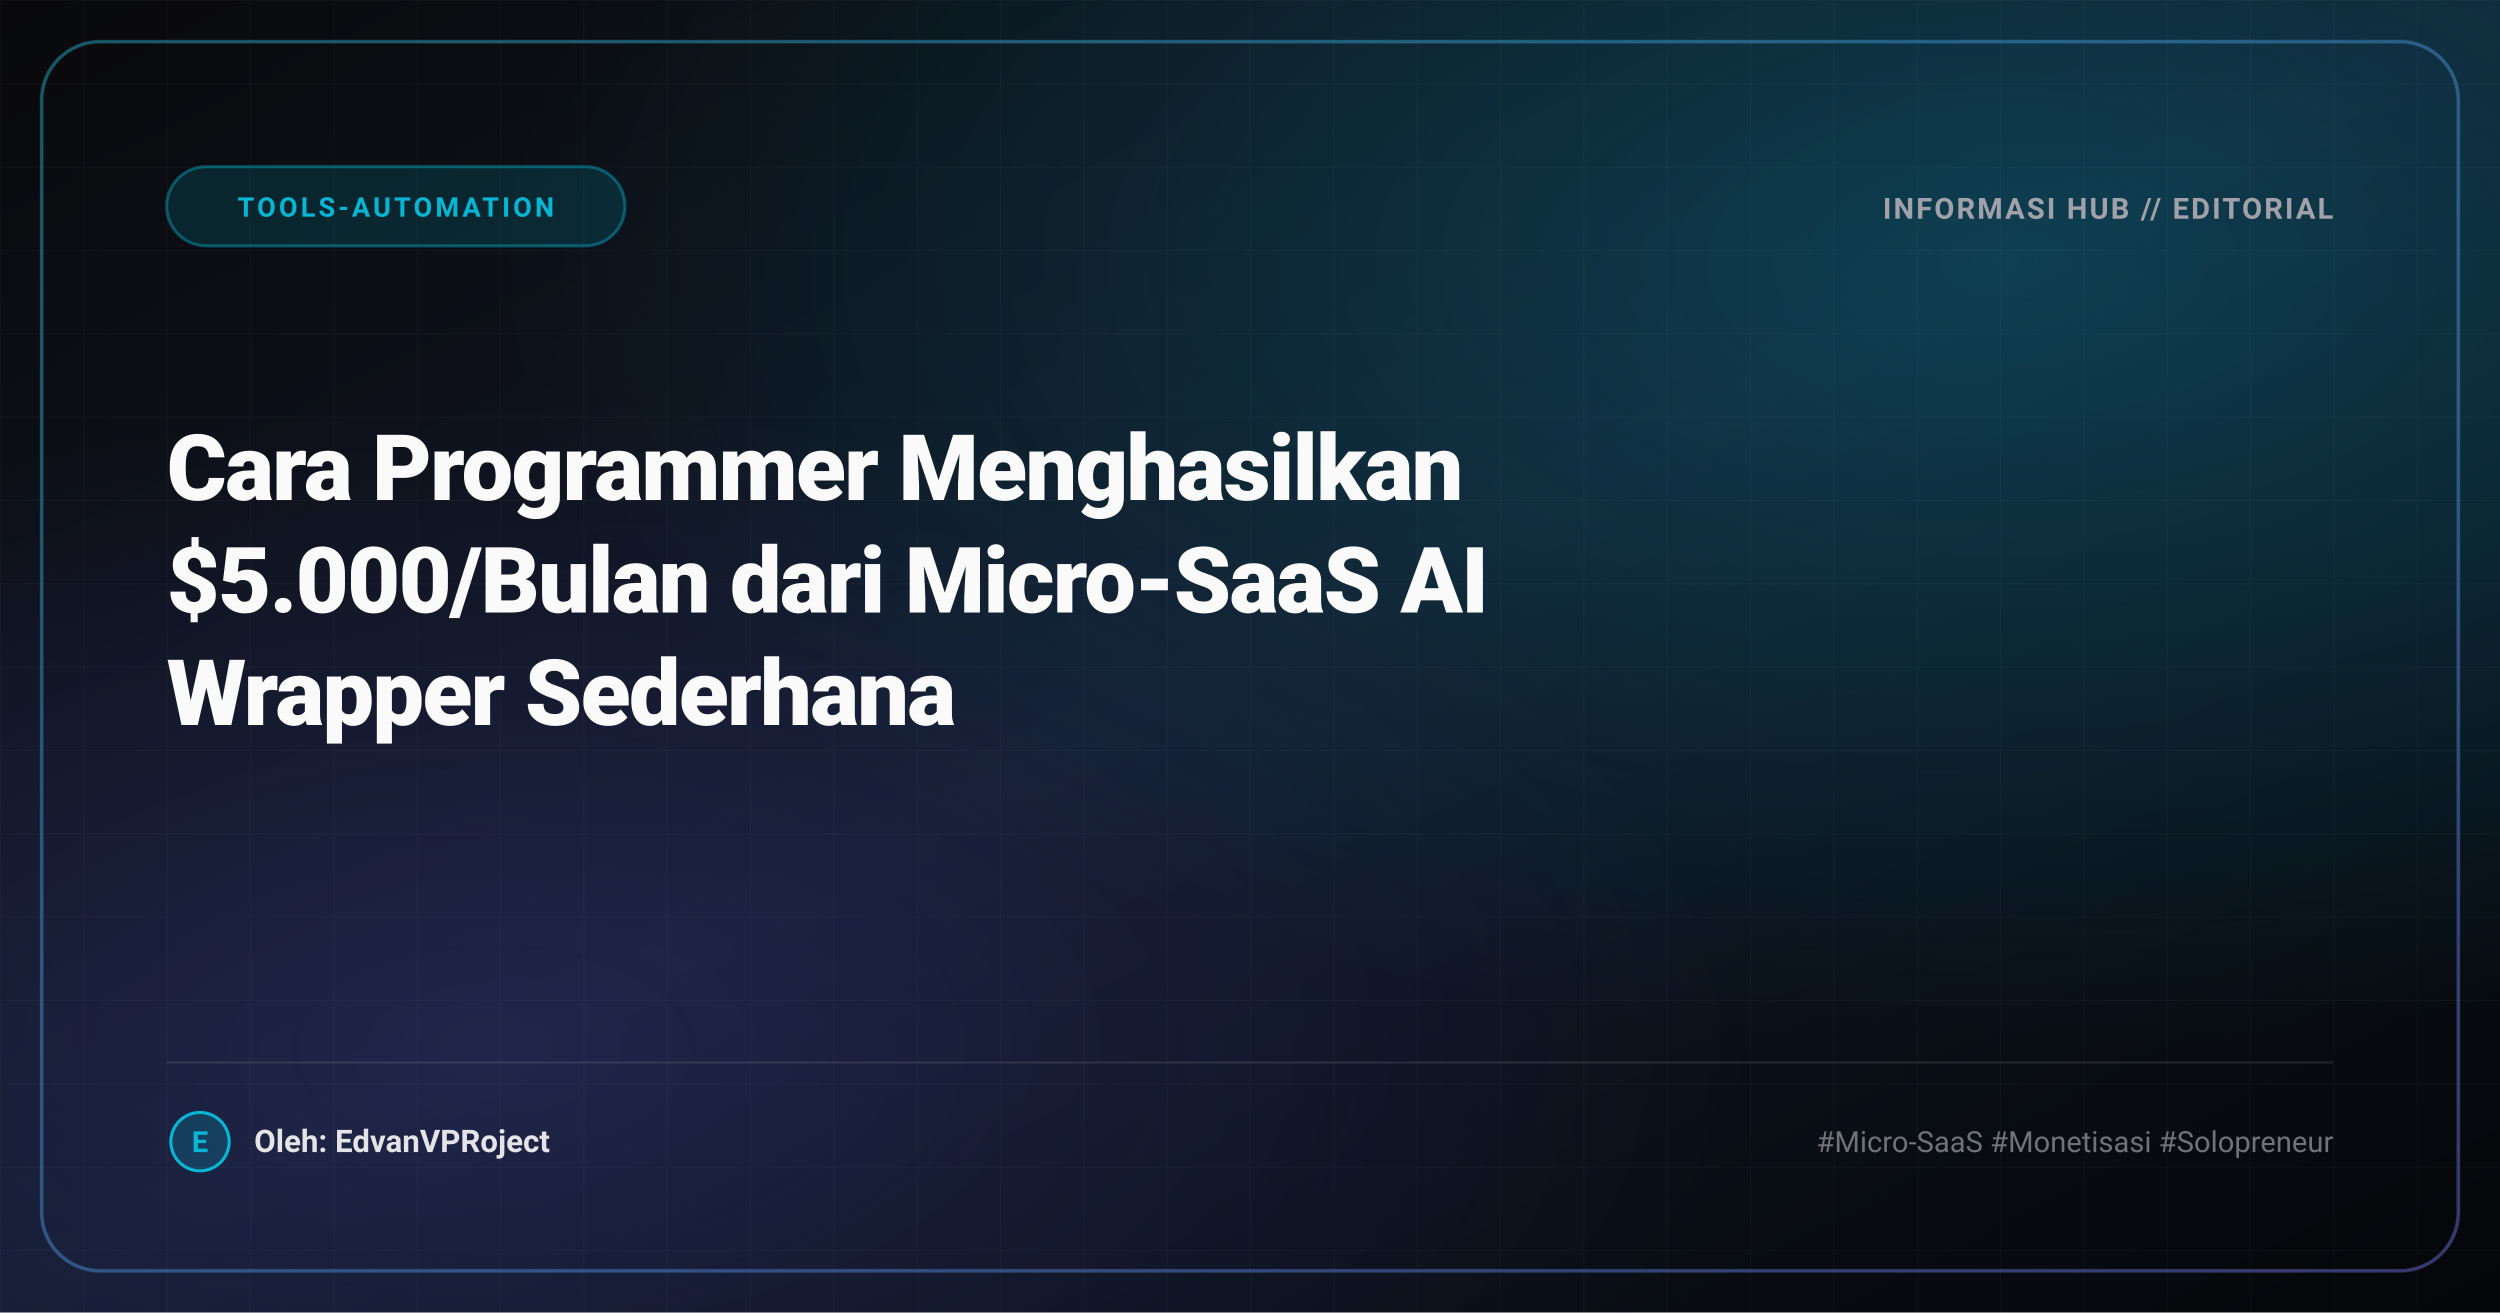
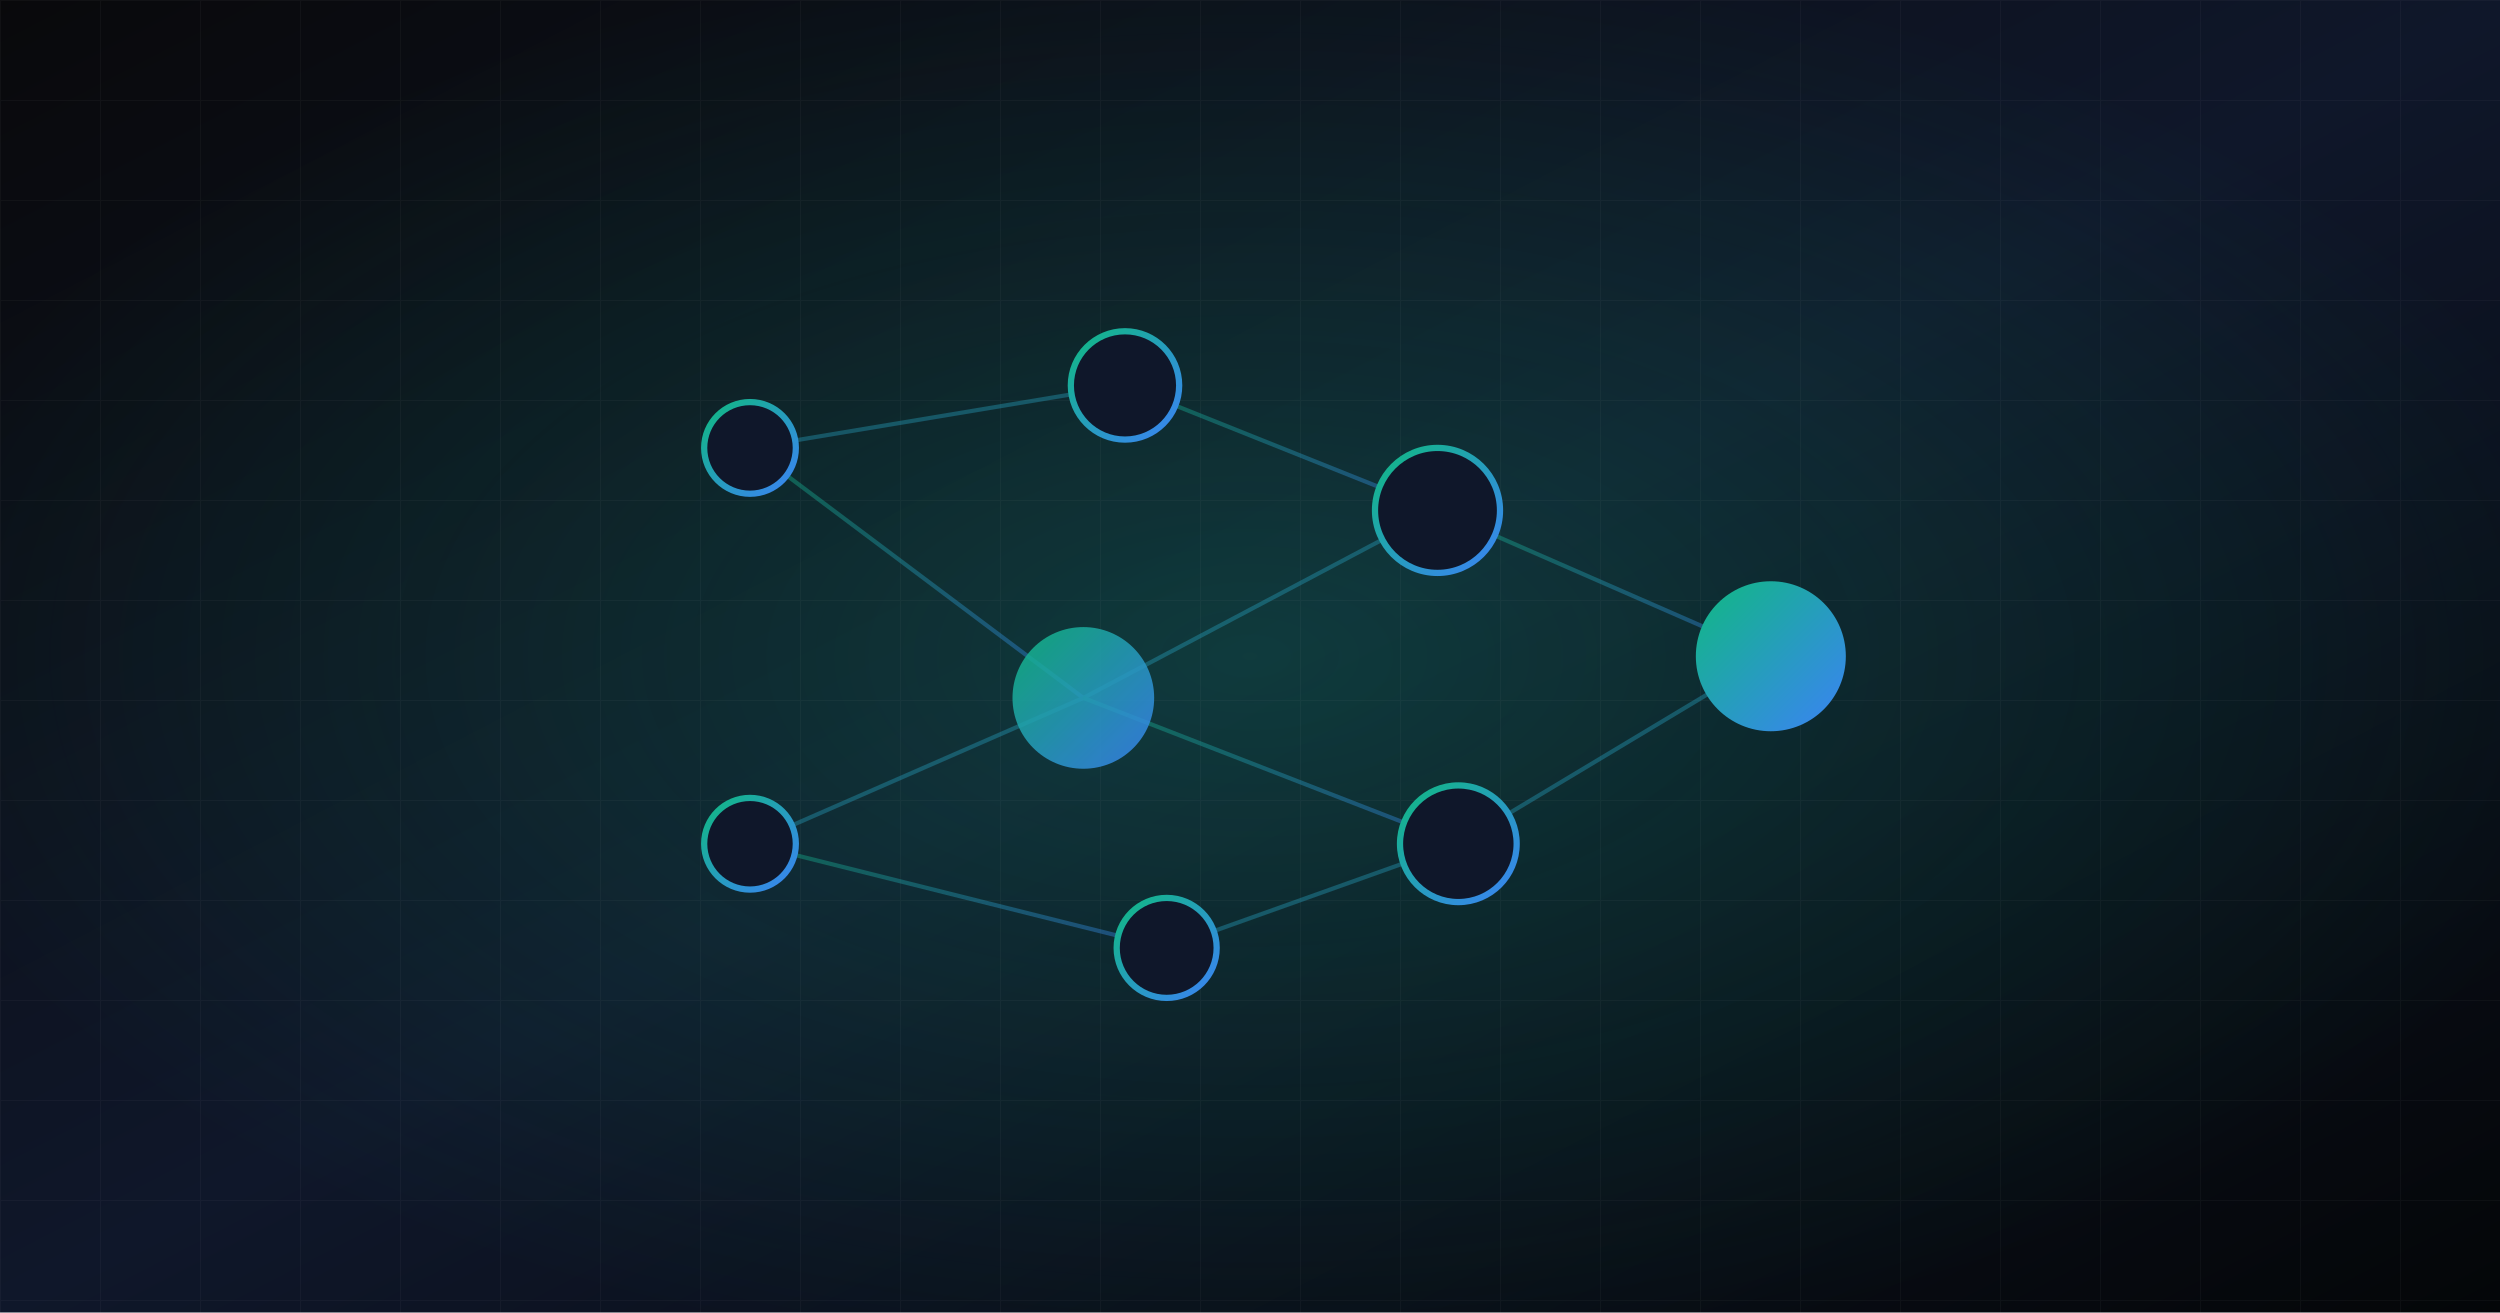
- <svg xmlns="http://www.w3.org/2000/svg" viewBox="0 0 1200 630" width="1200" height="630" shape-rendering="geometricPrecision" text-rendering="geometricPrecision">
+ <svg xmlns="http://www.w3.org/2000/svg" viewBox="0 0 1200 630" width="1200" height="630" shape-rendering="geometricPrecision">
  <defs>
-     <style>
-       text {
-         font-family: -apple-system, BlinkMacSystemFont, "Segoe UI", Roboto, "Helvetica Neue", Arial, sans-serif;
-         text-rendering: geometricPrecision;
-         -webkit-font-smoothing: antialiased;
-       }
-     </style>
    <linearGradient id="bgGrad" x1="0%" y1="0%" x2="100%" y2="100%">
      <stop offset="0%" stop-color="#09090b" />
-       <stop offset="50%" stop-color="#111827" />
+       <stop offset="50%" stop-color="#0f172a" />
      <stop offset="100%" stop-color="#040608" />
    </linearGradient>
    <linearGradient id="accGrad" x1="0%" y1="0%" x2="100%" y2="100%">
-       <stop offset="0%" stop-color="#06b6d4" />
-       <stop offset="100%" stop-color="#6366f1" />
+       <stop offset="0%" stop-color="#10b981" />
+       <stop offset="100%" stop-color="#3b82f6" />
    </linearGradient>
-     <radialGradient id="glow" cx="80%" cy="20%" r="60%">
-       <stop offset="0%" stop-color="#06b6d4" stop-opacity="0.25" />
-       <stop offset="100%" stop-color="#06b6d4" stop-opacity="0" />
+     <radialGradient id="glow" cx="50%" cy="50%" r="55%">
+       <stop offset="0%" stop-color="#10b981" stop-opacity="0.22" />
+       <stop offset="100%" stop-color="#10b981" stop-opacity="0" />
    </radialGradient>
-     <radialGradient id="glow2" cx="20%" cy="80%" r="50%">
-       <stop offset="0%" stop-color="#6366f1" stop-opacity="0.18" />
-       <stop offset="100%" stop-color="#6366f1" stop-opacity="0" />
-     </radialGradient>
-     <pattern id="grid" width="40" height="40" patternUnits="userSpaceOnUse">
-       <path d="M 40 0 L 0 0 0 40" fill="none" stroke="rgba(255,255,255,0.03)" stroke-width="1" />
+     <pattern id="grid" width="48" height="48" patternUnits="userSpaceOnUse">
+       <path d="M 48 0 L 0 0 0 48" fill="none" stroke="rgba(255,255,255,0.035)" stroke-width="1" />
    </pattern>
  </defs>
  <rect width="1200" height="630" fill="url(#bgGrad)" />
  <rect width="1200" height="630" fill="url(#glow)" />
-   <rect width="1200" height="630" fill="url(#glow2)" />
  <rect width="1200" height="630" fill="url(#grid)" />
-   <rect x="20" y="20" width="1160" height="590" rx="28" fill="none" stroke="rgba(255,255,255,0.08)" stroke-width="2" />
-   <rect x="20" y="20" width="1160" height="590" rx="28" fill="none" stroke="url(#accGrad)" stroke-width="1.5" opacity="0.4" />
-   <g transform="translate(80, 80)">
-     <rect x="0" y="0" width="220" height="38" rx="19" fill="#06b6d4" fill-opacity="0.15" stroke="#06b6d4" stroke-opacity="0.4" stroke-width="1.5" />
-     <text x="110" y="24" fill="#06b6d4" font-family="system-ui, -apple-system, sans-serif" font-size="13" font-weight="700" text-anchor="middle" letter-spacing="1.5">
-       TOOLS-AUTOMATION
-     </text>
-     <text x="1040" y="25" fill="#a1a1aa" font-family="monospace, monospace" font-size="14" font-weight="600" text-anchor="end" letter-spacing="1">
-       INFORMASI HUB // EDITORIAL
-     </text>
-   </g>
-   <g transform="translate(0, 200)">
-     <text x="80" y="40" fill="#fafafa" font-family="system-ui, -apple-system, sans-serif" font-size="44" font-weight="800" letter-spacing="-0.8">
-       <tspan x="80" dy="0">Cara Programmer Menghasilkan</tspan>
-       <tspan x="80" dy="54">$5.000/Bulan dari Micro-SaaS AI</tspan>
-       <tspan x="80" dy="54">Wrapper Sederhana</tspan>
-     </text>
-   </g>
-   <g transform="translate(80, 510)">
-     <line x1="0" y1="0" x2="1040" y2="0" stroke="rgba(255,255,255,0.1)" stroke-width="1" />
-     <circle cx="16" cy="38" r="14" fill="#06b6d4" fill-opacity="0.2" stroke="#06b6d4" stroke-width="1.5" />
-     <text x="16" y="43" fill="#06b6d4" font-family="sans-serif" font-size="14" font-weight="bold" text-anchor="middle">E</text>
-     <text x="42" y="43" fill="#e4e4e7" font-family="monospace, monospace" font-size="15" font-weight="600">
-       Oleh: EdvanVPRoject
-     </text>
-     <text x="1040" y="43" fill="#71717a" font-family="monospace, monospace" font-size="14" text-anchor="end">
-       #Micro-SaaS   #Monetisasi   #Solopreneur
-     </text>
+   <g transform="translate(600, 315)">
+     <g stroke="url(#accGrad)" stroke-width="2" opacity="0.4">
+       <line x1="-240" y1="-100" x2="-60" y2="-130" />
+       <line x1="-240" y1="-100" x2="-80" y2="20" />
+       <line x1="-240" y1="90" x2="-80" y2="20" />
+       <line x1="-240" y1="90" x2="-40" y2="140" />
+       <line x1="-60" y1="-130" x2="90" y2="-70" />
+       <line x1="-80" y1="20" x2="90" y2="-70" />
+       <line x1="-80" y1="20" x2="100" y2="90" />
+       <line x1="-40" y1="140" x2="100" y2="90" />
+       <line x1="90" y1="-70" x2="250" y2="0" />
+       <line x1="100" y1="90" x2="250" y2="0" />
+     </g>
+     <circle cx="-240" cy="-100" r="22" fill="#0f172a" stroke="url(#accGrad)" stroke-width="3" />
+     <circle cx="-240" cy="90" r="22" fill="#0f172a" stroke="url(#accGrad)" stroke-width="3" />
+     <circle cx="-60" cy="-130" r="26" fill="#0f172a" stroke="url(#accGrad)" stroke-width="3" />
+     <circle cx="-80" cy="20" r="34" fill="url(#accGrad)" opacity="0.85" />
+     <circle cx="-40" cy="140" r="24" fill="#0f172a" stroke="url(#accGrad)" stroke-width="3" />
+     <circle cx="90" cy="-70" r="30" fill="#0f172a" stroke="url(#accGrad)" stroke-width="3" />
+     <circle cx="100" cy="90" r="28" fill="#0f172a" stroke="url(#accGrad)" stroke-width="3" />
+     <circle cx="250" cy="0" r="36" fill="url(#accGrad)" />
  </g>
</svg>
